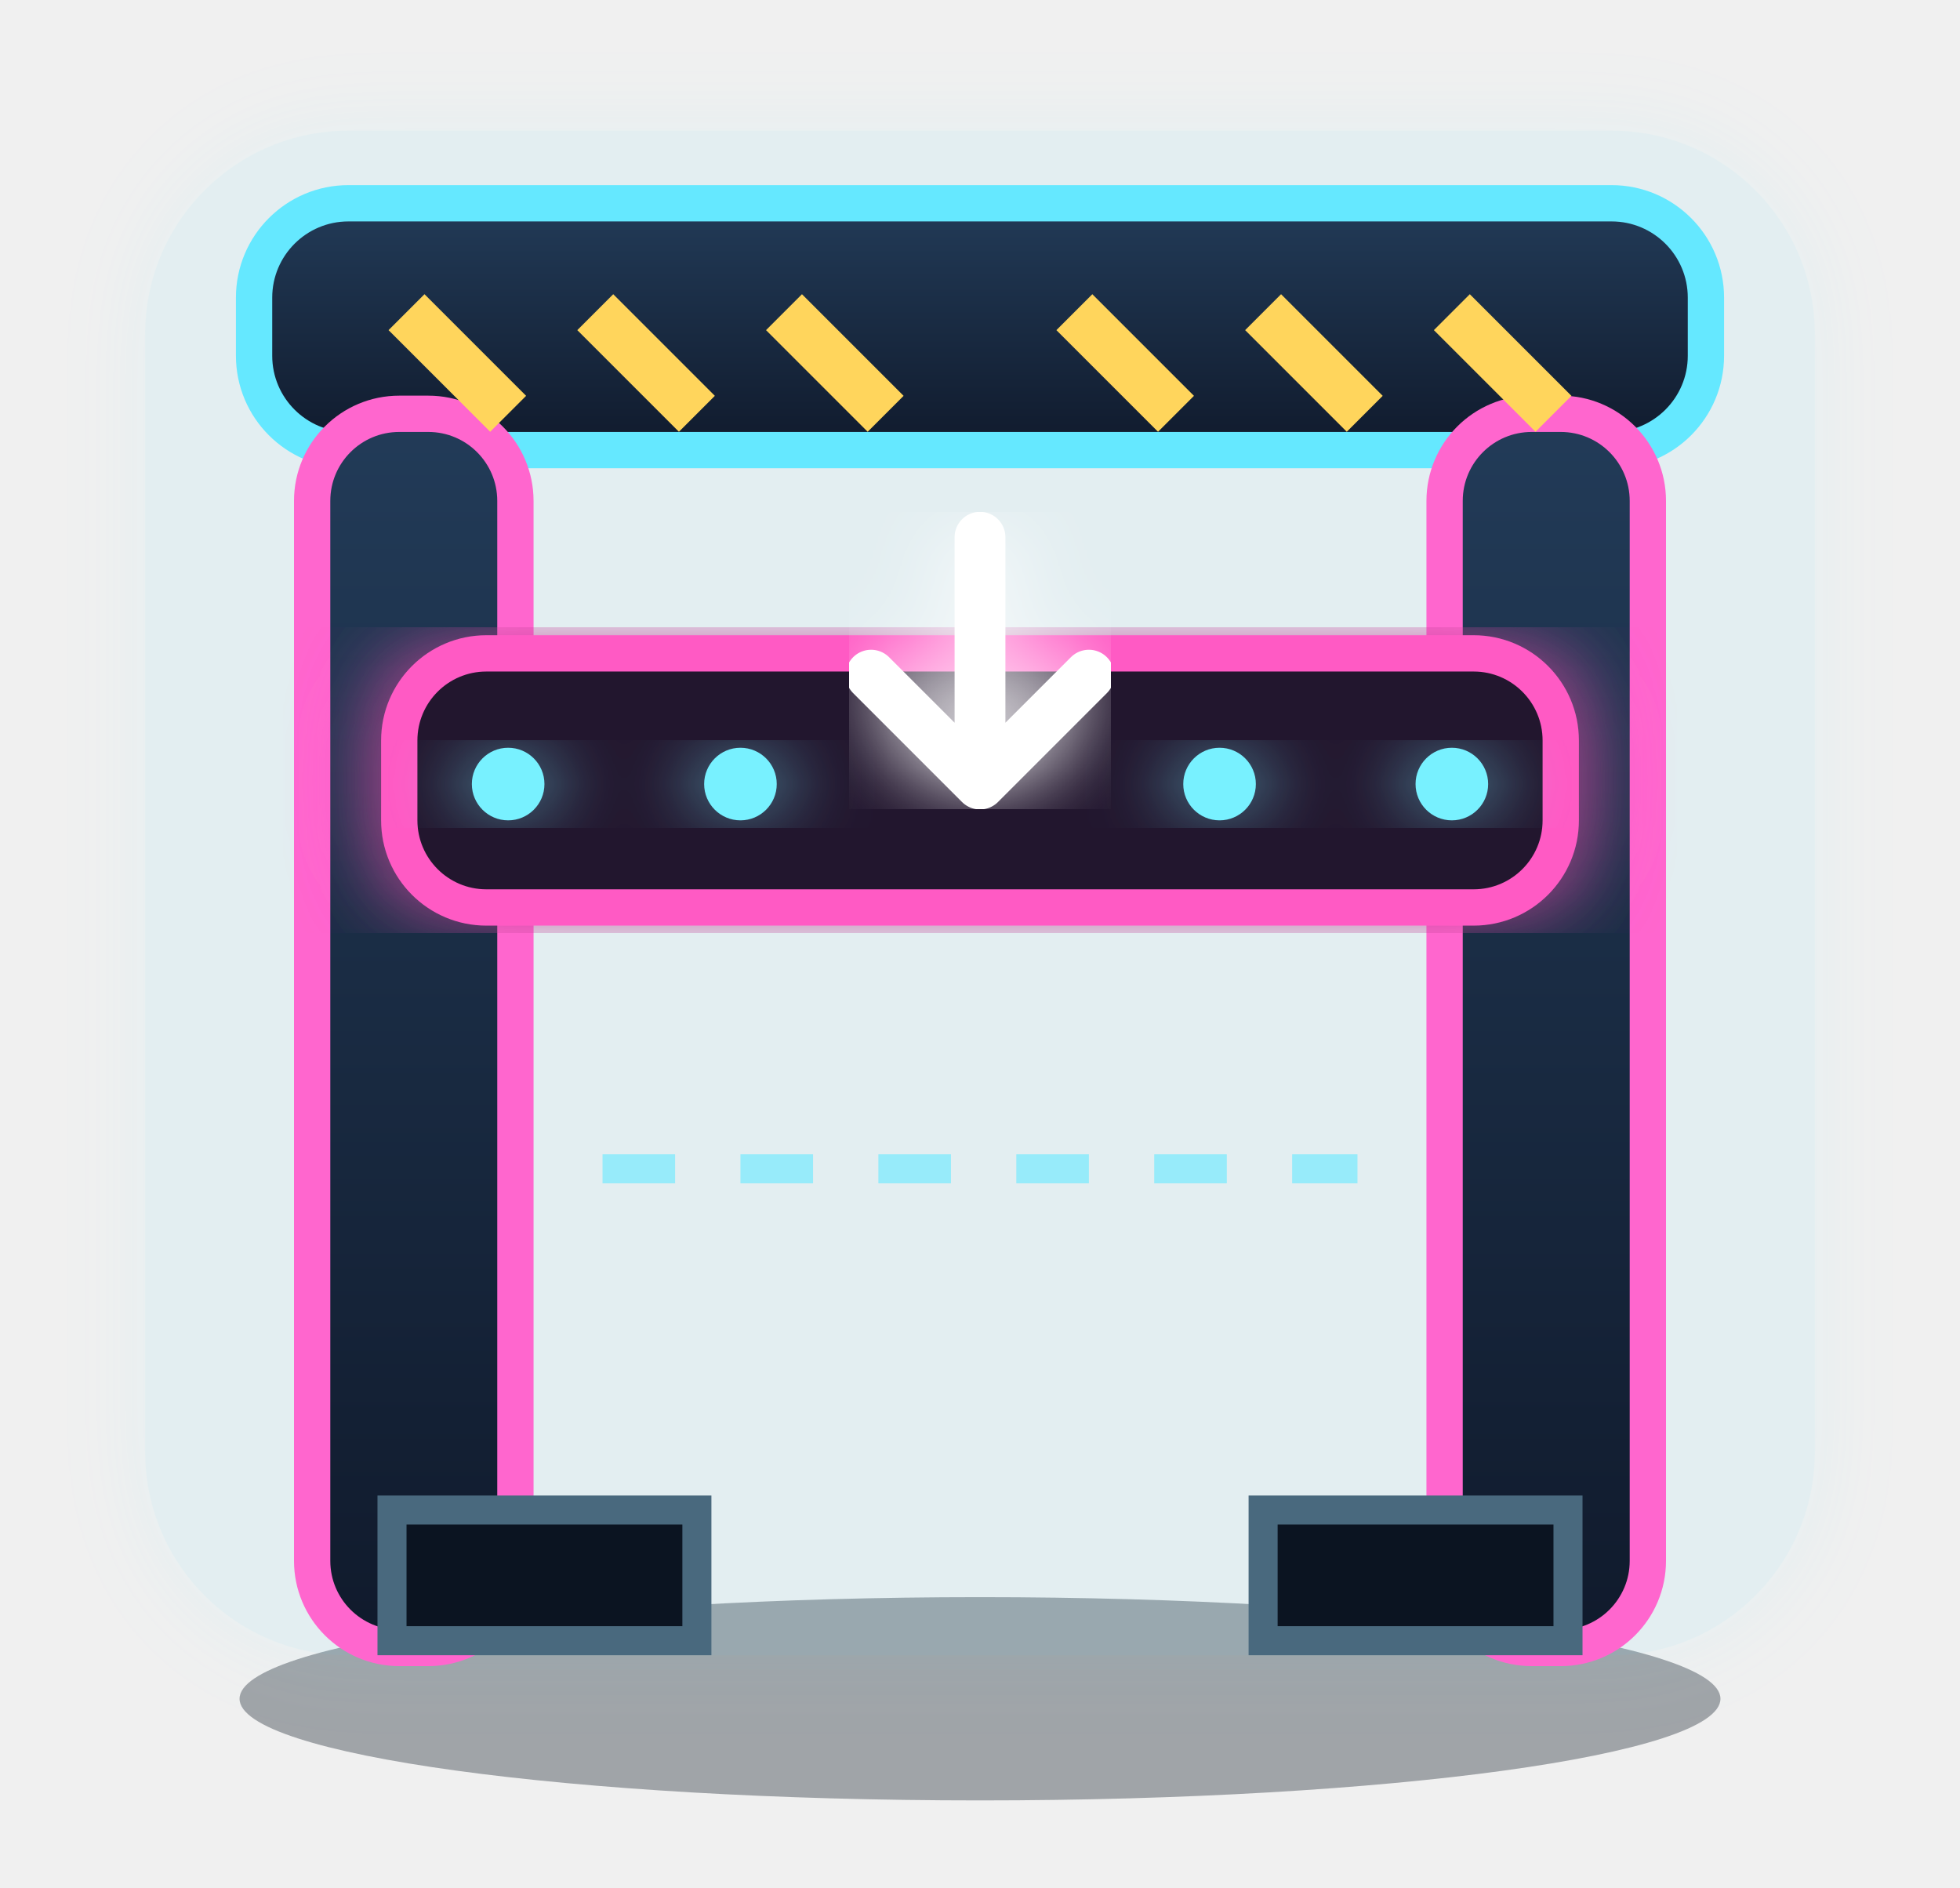
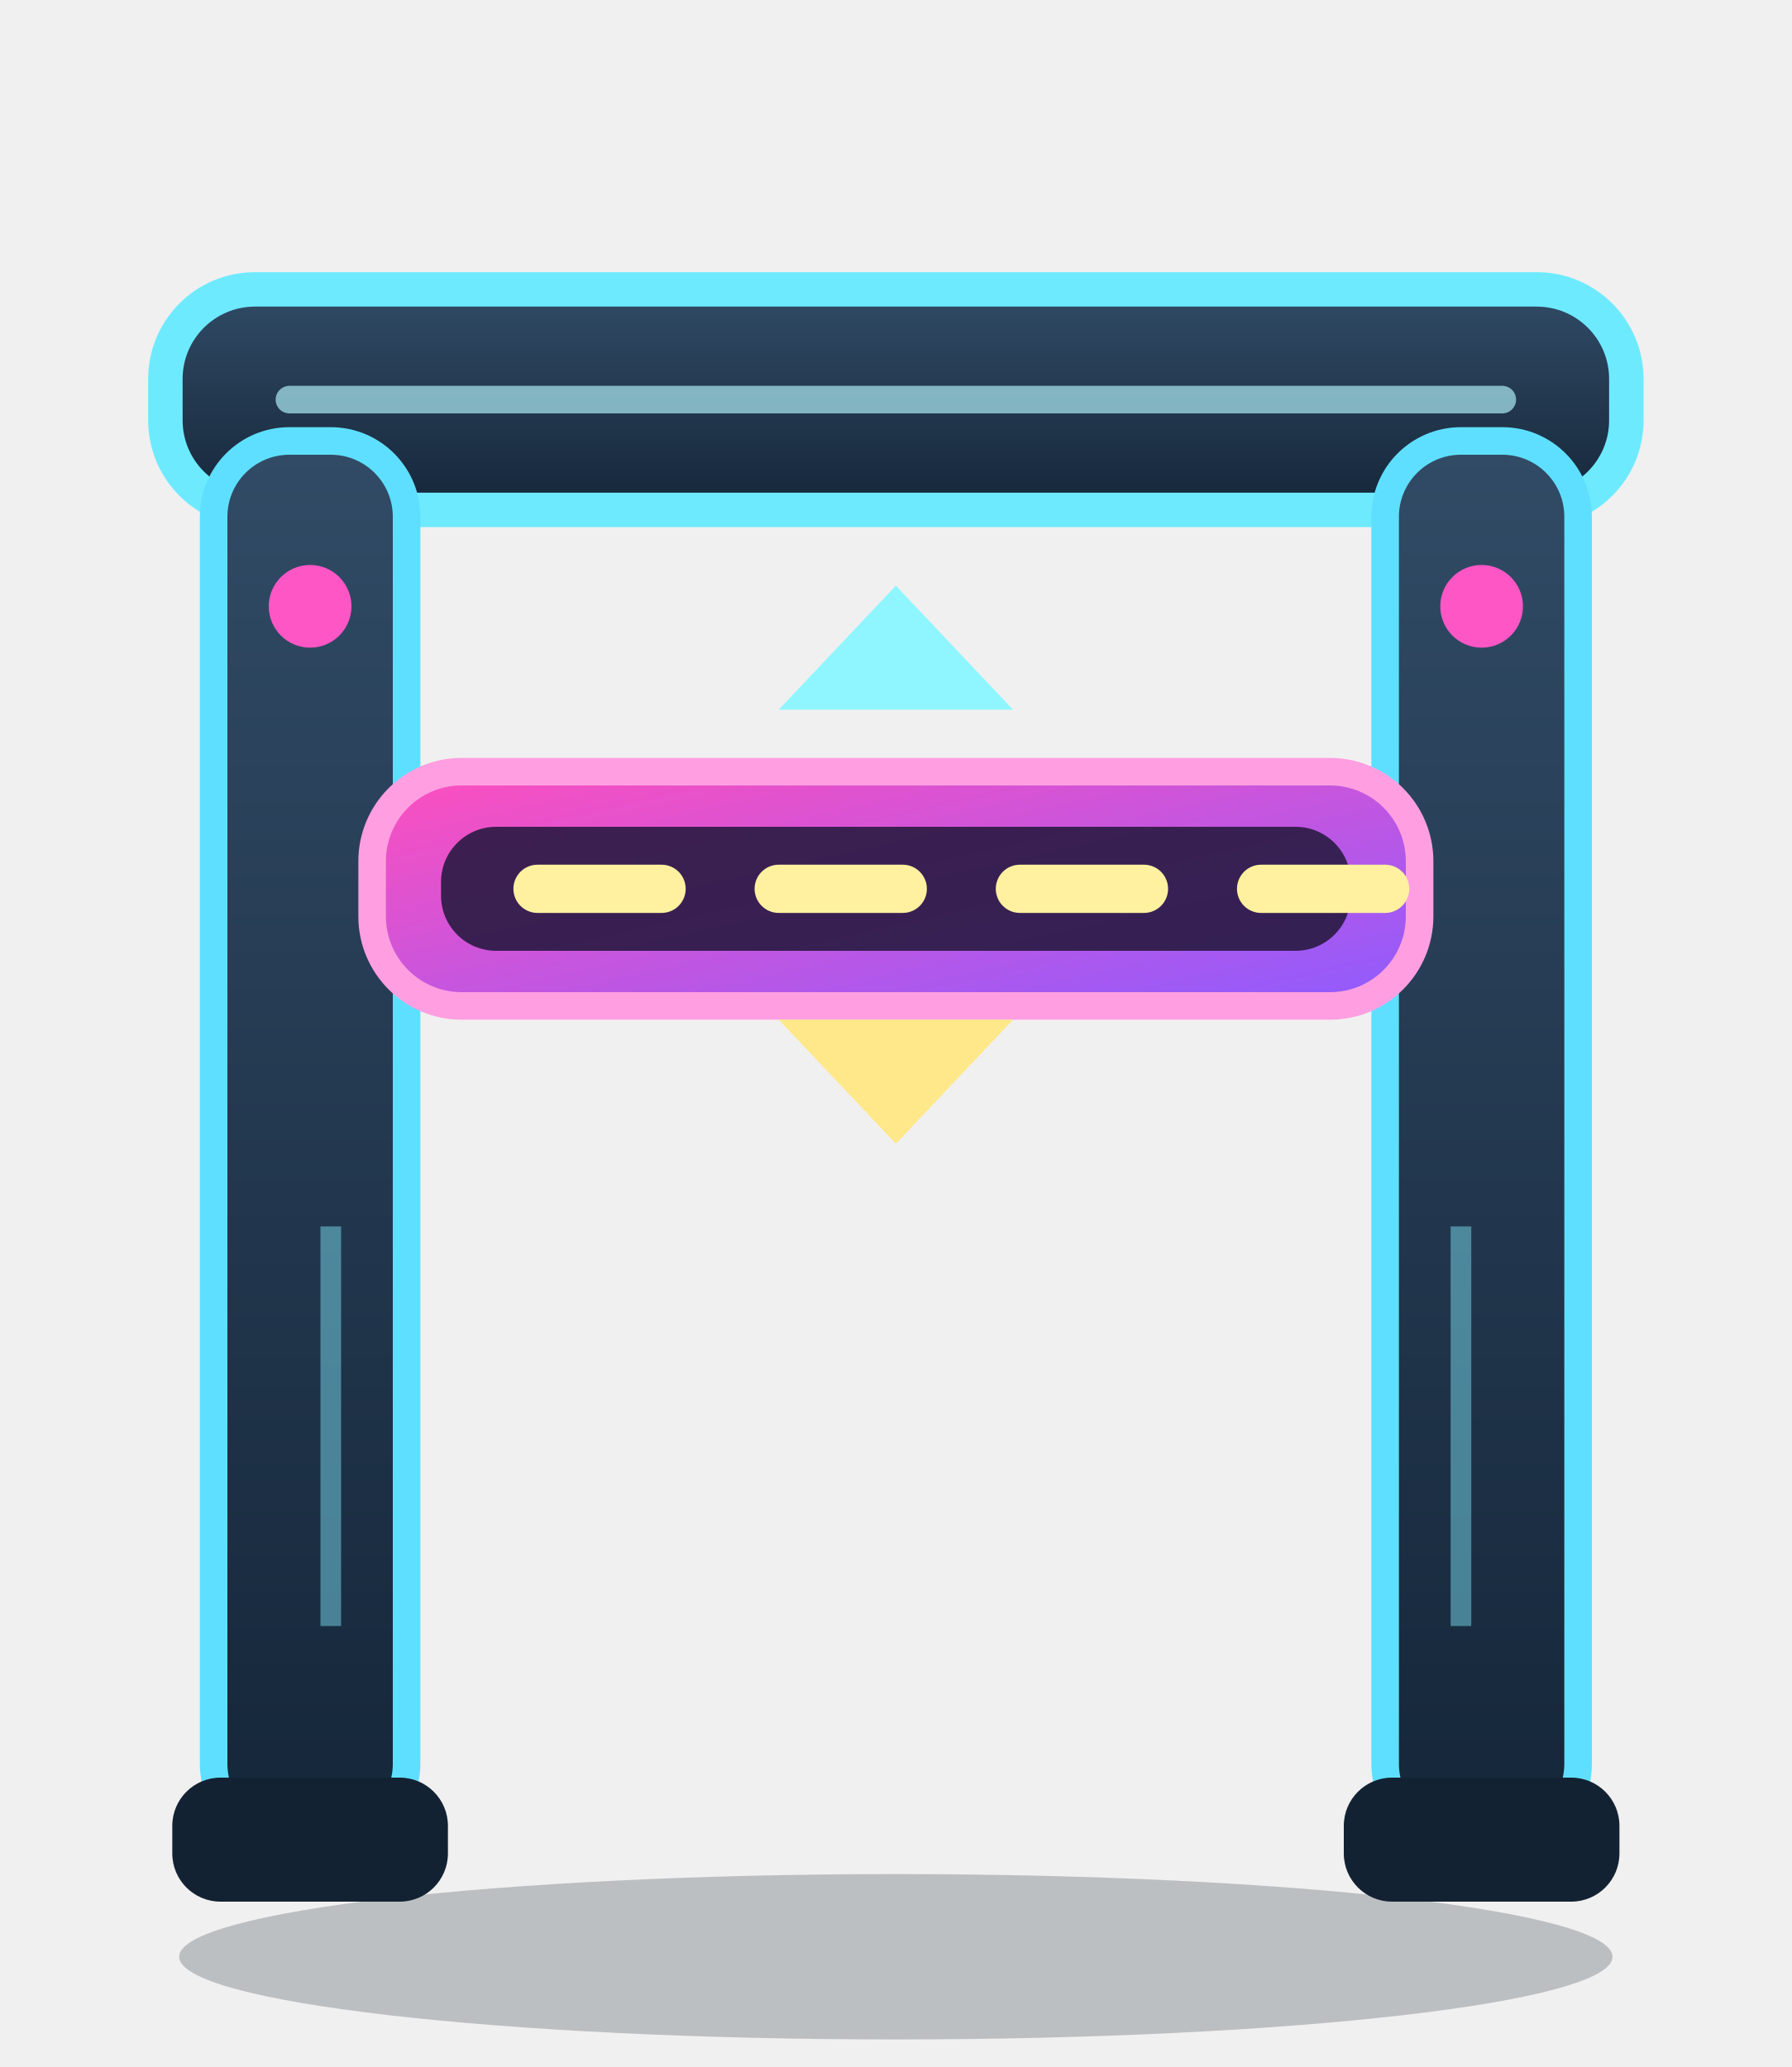
- <svg xmlns="http://www.w3.org/2000/svg" viewBox="0 0 270 260">
+ <svg xmlns="http://www.w3.org/2000/svg" width="260" height="300" viewBox="0 0 260 300" data-safe-svg="1" data-sprite-root="transparent">
  <defs>
-     <linearGradient id="p" x1="0" y1="0" x2="0" y2="1">
-       <stop stop-color="#223b58" />
-       <stop offset="1" stop-color="#101a2c" />
+     <linearGradient id="metal" x1="0" y1="0" x2="0" y2="1">
+       <stop stop-color="#314b66" />
+       <stop offset="1" stop-color="#152639" />
    </linearGradient>
-     <filter id="g">
-       <feGaussianBlur stdDeviation="6" result="b" />
-       <feMerge>
-         <feMergeNode in="b" />
-         <feMergeNode in="SourceGraphic" />
-       </feMerge>
-     </filter>
+     <linearGradient id="bar" x1="0" y1="0" x2="1" y2="1">
+       <stop stop-color="#ff4fbd" />
+       <stop offset="1" stop-color="#8d5cff" />
+     </linearGradient>
  </defs>
-   <ellipse cx="135" cy="234" rx="102" ry="14" fill="#06111d" opacity=".34" />
-   <rect x="20" y="18" width="230" height="210" rx="28" fill="#4edfff" opacity=".08" filter="url(#g)" />
-   <rect x="35" y="28" width="200" height="34" rx="13" fill="url(#p)" stroke="#65e8ff" stroke-width="5" />
-   <rect x="43" y="57" width="28" height="170" rx="12" fill="url(#p)" stroke="#ff66ce" stroke-width="5" />
-   <rect x="199" y="57" width="28" height="170" rx="12" fill="url(#p)" stroke="#ff66ce" stroke-width="5" />
-   <rect x="55" y="90" width="160" height="35" rx="12" fill="#24172f" stroke="#ff5ac4" stroke-width="5" filter="url(#g)" />
-   <path d="M135 74v34m0 0l-15-15m15 15l15-15" stroke="#fff" stroke-width="7" stroke-linecap="round" stroke-linejoin="round" filter="url(#g)" />
-   <g fill="#78f1ff" filter="url(#g)">
-     <circle cx="70" cy="108" r="5" />
-     <circle cx="102" cy="108" r="5" />
-     <circle cx="168" cy="108" r="5" />
-     <circle cx="200" cy="108" r="5" />
-   </g>
-   <path d="M54 208h42v18H54zm120 0h42v18h-42z" fill="#0b1421" stroke="#49697e" stroke-width="4" />
-   <g stroke="#ffd55c" stroke-width="7">
-     <path d="M56 43l14 14" />
-     <path d="M82 43l14 14" />
-     <path d="M108 43l14 14" />
-     <path d="M148 43l14 14" />
-     <path d="M174 43l14 14" />
-     <path d="M200 43l14 14" />
-   </g>
-   <path d="M83 161h104" stroke="#6eeaff" stroke-width="4" opacity=".65" stroke-dasharray="10 9" />
+   <ellipse cx="130" cy="284" rx="104" ry="12" fill="#06111d" opacity=".22" />
+   <rect x="24" y="42" width="212" height="32" rx="13" fill="url(#metal)" stroke="#6eeaff" stroke-width="5" />
+   <path d="M42 58h176" stroke="#b6f8ff" stroke-width="4" stroke-linecap="round" opacity=".65" />
+   <rect x="31" y="64" width="28" height="203" rx="11" fill="url(#metal)" stroke="#5fdfff" stroke-width="4" />
+   <rect x="201" y="64" width="28" height="203" rx="11" fill="url(#metal)" stroke="#5fdfff" stroke-width="4" />
+   <rect x="54" y="112" width="152" height="34" rx="13" fill="url(#bar)" stroke="#ff9fe1" stroke-width="4" />
+   <rect x="64" y="120" width="132" height="18" rx="8" fill="#291a42" opacity=".9" />
+   <path d="M78 129h18m17 0h18m17 0h18m17 0h18" stroke="#fff1a0" stroke-width="7" stroke-linecap="round" />
+   <path d="M130 85l-17 18h34z" fill="#8ff6ff" />
+   <path d="M130 166l17-18h-34z" fill="#ffe889" />
+   <circle cx="45" cy="88" r="6" fill="#ff56c5" />
+   <circle cx="215" cy="88" r="6" fill="#ff56c5" />
+   <rect x="25" y="258" width="40" height="18" rx="7" fill="#132233" />
+   <rect x="195" y="258" width="40" height="18" rx="7" fill="#132233" />
+   <path d="M48 178v58m164-58v58" stroke="#82eaff" stroke-width="3" opacity=".45" />
</svg>
